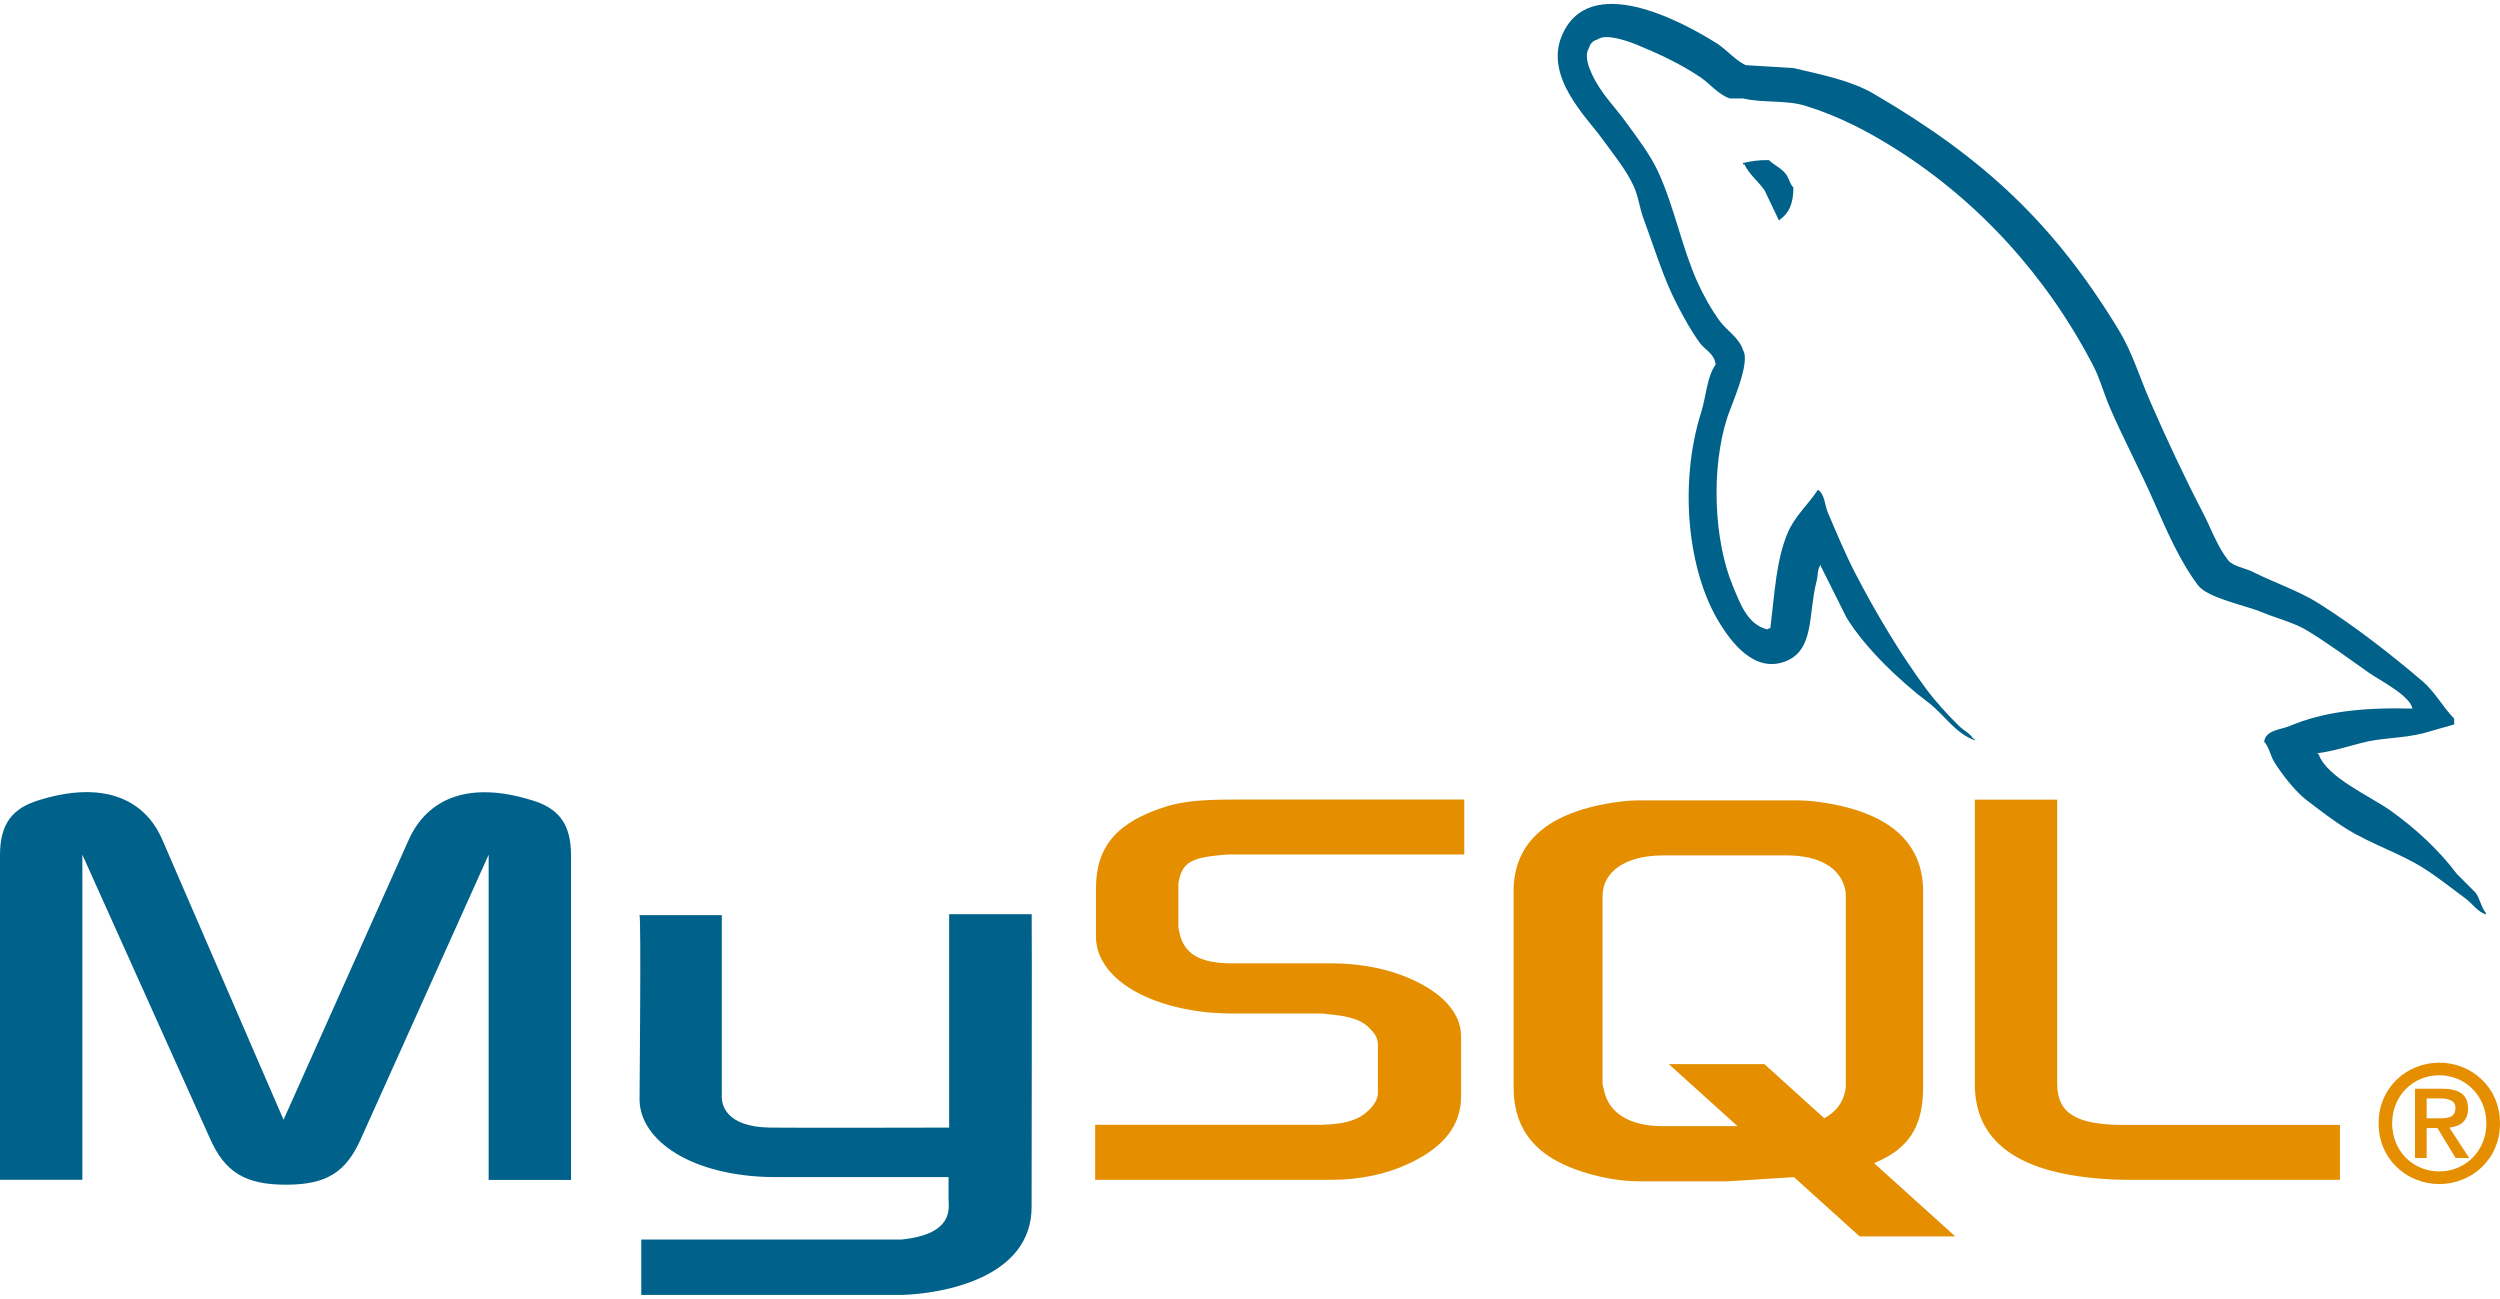
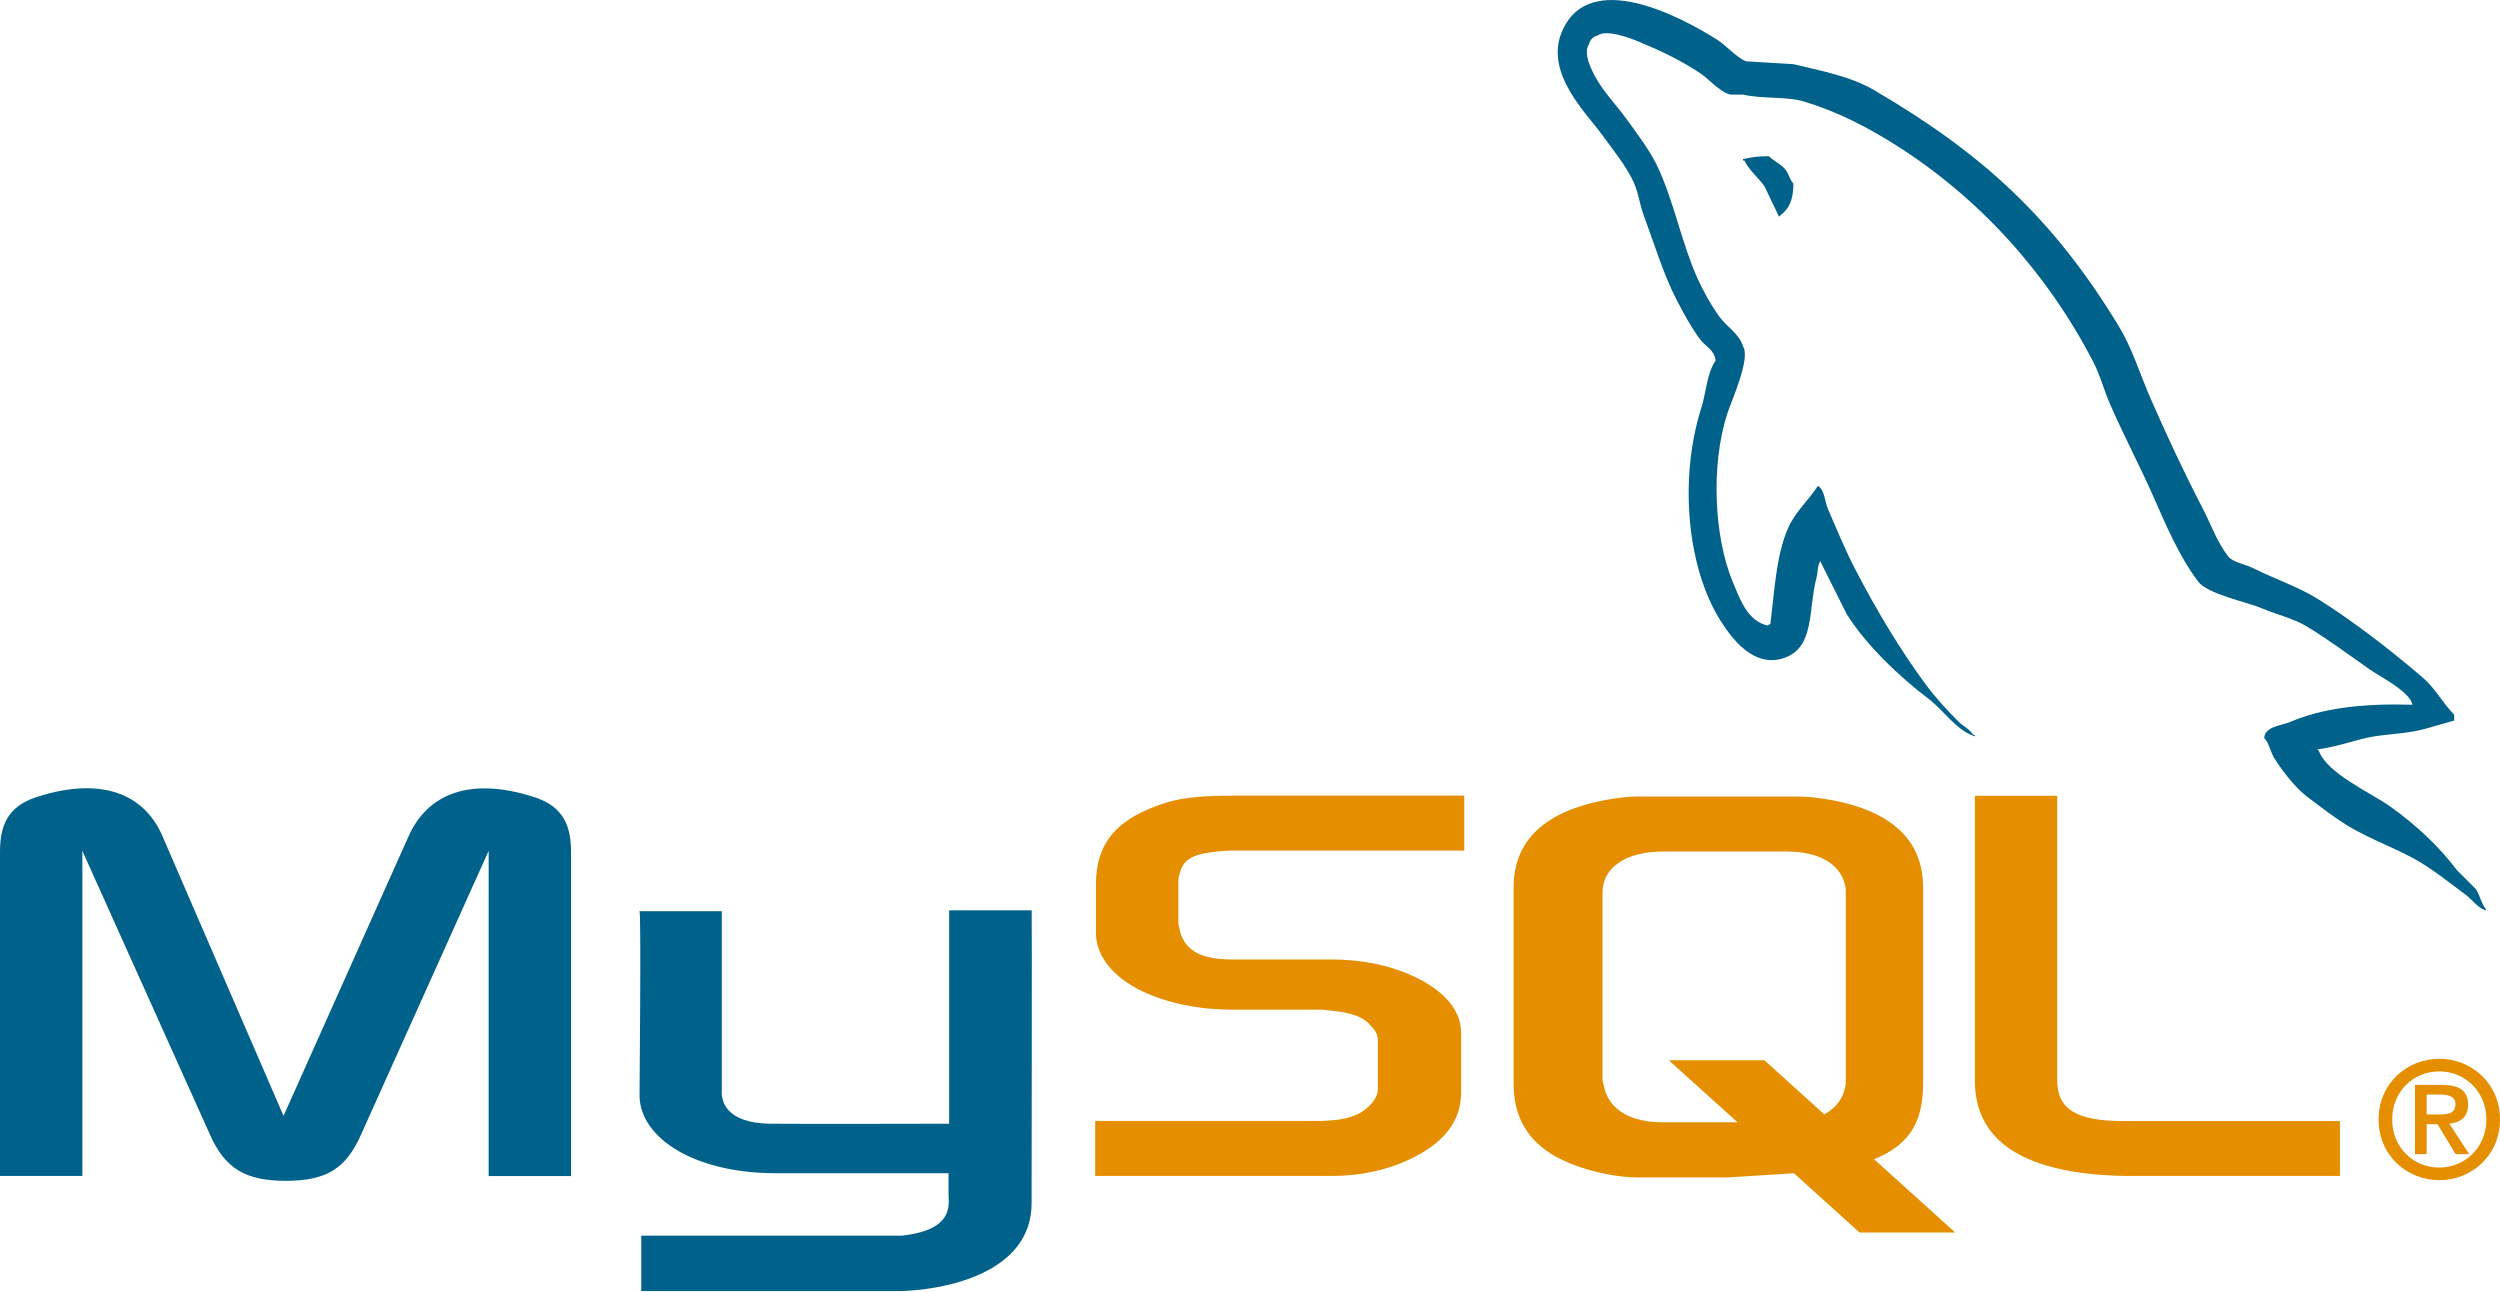
- <svg xmlns="http://www.w3.org/2000/svg" width="256" height="133" viewBox="0 0 204.8 105.765">
-   <path d="M0 96.334h6.747V69.7l10.445 23.227c1.232 2.8 2.92 3.806 6.228 3.806s4.93-.995 6.164-3.806L40.03 69.7v26.644h6.748v-26.6c0-2.595-1.04-3.85-3.18-4.498-5.125-1.6-8.564-.216-10.12 3.244l-10.25 22.923L13.3 68.48c-1.492-3.46-4.995-4.844-10.12-3.244C1.038 65.885 0 67.14 0 69.734v26.6zm52.386-21.686h6.745v14.68c-.063.798.256 2.67 3.952 2.727 1.886.03 14.554 0 14.672 0v-17.48h6.76c.03 0-.007 23.834-.006 23.936.037 5.878-7.294 7.155-10.672 7.254H52.533v-4.54l21.342-.001c4.342-.46 3.83-2.617 3.83-3.344v-1.77h-14.34c-6.672-.06-10.92-2.973-10.973-6.323-.005-.3.144-14.995-.004-15.14z" fill="#00618a" />
-   <path d="M89.716 96.334h19.398c2.27 0 4.477-.475 6.23-1.298 2.92-1.34 4.347-3.157 4.347-5.536v-4.93c0-1.947-1.622-3.763-4.8-4.974-1.687-.65-3.763-.995-5.774-.995h-8.175c-2.724 0-4.022-.822-4.346-2.638-.065-.216-.065-.4-.065-.606v-3.07c0-.173 0-.347.065-.563.324-1.384 1.038-1.774 3.438-2 .195 0 .454-.044.65-.044h19.268v-4.497h-18.944c-2.725 0-4.152.173-5.45.562C91.532 67 89.78 69 89.78 72.46v3.936c0 3.028 3.44 5.623 9.212 6.228.65.043 1.298.086 1.946.086h7.007c.26 0 .52 0 .714.044 2.14.173 3.05.562 3.698 1.34.4.4.52.78.52 1.2v3.936c0 .476-.324 1.082-.973 1.6-.584.52-1.557.865-2.855.952-.26 0-.454.043-.713.043h-18.62v4.498zm72.064-7.828c0 4.628 3.438 7.223 10.38 7.742a29.45 29.45 0 0 0 1.946.086h17.582v-4.498h-17.712c-3.957 0-5.45-.995-5.45-3.374v-23.27h-6.747v23.312zm-37.785.234V72.705c0-4.074 2.86-6.545 8.516-7.325a12.94 12.94 0 0 1 1.821-.13h12.807a13.87 13.87 0 0 1 1.886.13c5.656.78 8.516 3.25 8.516 7.325V88.74c0 3.305-1.215 5.074-4.015 6.227l6.646 6h-7.834l-5.377-4.854-5.413.343h-7.216c-1.235 0-2.535-.174-3.966-.564-4.3-1.17-6.37-3.424-6.37-7.152zm7.283-.4c0 .217.065.433.13.694.4 1.864 2.145 2.904 4.8 2.904h6.13l-5.63-5.083h7.834l4.9 4.433c.905-.482 1.5-1.22 1.7-2.167.065-.216.065-.433.065-.65V73.096c0-.173 0-.4-.065-.607-.4-1.733-2.146-2.73-4.746-2.73H136.22c-3 0-4.94 1.3-4.94 3.337v15.256z" fill="#e48e00" />
+ <svg xmlns="http://www.w3.org/2000/svg" class="svg-inline--fa" viewBox="0 0 204.8 105.765">
+   <path class="mysql" d="M0 96.334h6.747V69.7l10.445 23.227c1.232 2.8 2.92 3.806 6.228 3.806s4.93-.995 6.164-3.806L40.03 69.7v26.644h6.748v-26.6c0-2.595-1.04-3.85-3.18-4.498-5.125-1.6-8.564-.216-10.12 3.244l-10.25 22.923L13.3 68.48c-1.492-3.46-4.995-4.844-10.12-3.244C1.038 65.885 0 67.14 0 69.734v26.6zm52.386-21.686h6.745v14.68c-.063.798.256 2.67 3.952 2.727 1.886.03 14.554 0 14.672 0v-17.48h6.76c.03 0-.007 23.834-.006 23.936.037 5.878-7.294 7.155-10.672 7.254H52.533v-4.54l21.342-.001c4.342-.46 3.83-2.617 3.83-3.344v-1.77h-14.34c-6.672-.06-10.92-2.973-10.973-6.323-.005-.3.144-14.995-.004-15.14z" fill="#00618a" />
+   <path class="mysql" d="M89.716 96.334h19.398c2.27 0 4.477-.475 6.23-1.298 2.92-1.34 4.347-3.157 4.347-5.536v-4.93c0-1.947-1.622-3.763-4.8-4.974-1.687-.65-3.763-.995-5.774-.995h-8.175c-2.724 0-4.022-.822-4.346-2.638-.065-.216-.065-.4-.065-.606v-3.07c0-.173 0-.347.065-.563.324-1.384 1.038-1.774 3.438-2 .195 0 .454-.044.65-.044h19.268v-4.497h-18.944c-2.725 0-4.152.173-5.45.562C91.532 67 89.78 69 89.78 72.46v3.936c0 3.028 3.44 5.623 9.212 6.228.65.043 1.298.086 1.946.086h7.007c.26 0 .52 0 .714.044 2.14.173 3.05.562 3.698 1.34.4.4.52.78.52 1.2v3.936c0 .476-.324 1.082-.973 1.6-.584.52-1.557.865-2.855.952-.26 0-.454.043-.713.043h-18.62v4.498zm72.064-7.828c0 4.628 3.438 7.223 10.38 7.742a29.45 29.45 0 0 0 1.946.086h17.582v-4.498h-17.712c-3.957 0-5.45-.995-5.45-3.374v-23.27h-6.747v23.312zm-37.785.234V72.705c0-4.074 2.86-6.545 8.516-7.325a12.94 12.94 0 0 1 1.821-.13h12.807a13.87 13.87 0 0 1 1.886.13c5.656.78 8.516 3.25 8.516 7.325V88.74c0 3.305-1.215 5.074-4.015 6.227l6.646 6h-7.834l-5.377-4.854-5.413.343h-7.216c-1.235 0-2.535-.174-3.966-.564-4.3-1.17-6.37-3.424-6.37-7.152zm7.283-.4c0 .217.065.433.13.694.4 1.864 2.145 2.904 4.8 2.904h6.13l-5.63-5.083h7.834l4.9 4.433c.905-.482 1.5-1.22 1.7-2.167.065-.216.065-.433.065-.65V73.096c0-.173 0-.4-.065-.607-.4-1.733-2.146-2.73-4.746-2.73H136.22c-3 0-4.94 1.3-4.94 3.337v15.256z" fill="#e48e00" />
  <g fill="#00618a">
-     <path d="M197.624 57.73c-4.147-.112-7.316.273-10.024 1.415-.77.325-1.997.333-2.123 1.298.423.443.49 1.105.825 1.65.647 1.047 1.74 2.45 2.713 3.184 1.064.803 2.16 1.663 3.303 2.36 2.03 1.238 4.296 1.945 6.25 3.184 1.152.73 2.296 1.65 3.42 2.476.555.408.93 1.042 1.65 1.297v-.118c-.38-.483-.477-1.147-.825-1.65l-1.533-1.533c-1.5-2-3.402-3.737-5.425-5.19-1.613-1.158-5.224-2.722-5.897-4.6l-.118-.118c1.144-.13 2.483-.543 3.54-.825 1.773-.475 3.358-.353 5.19-.825l2.477-.708v-.472c-.926-.95-1.586-2.207-2.595-3.066-2.64-2.25-5.523-4.495-8.49-6.37-1.646-1.04-3.68-1.714-5.425-2.595-.587-.296-1.618-.45-2.005-.944-.916-1.168-1.415-2.65-2.122-4-1.48-2.85-2.934-5.964-4.246-8.963-.895-2.045-1.48-4.062-2.594-5.897-5.355-8.804-11.12-14.118-20.048-19.34-1.9-1.11-4.187-1.55-6.605-2.123l-3.892-.236c-.792-.33-1.616-1.3-2.36-1.77-2.958-1.87-10.545-5.933-12.736-.6-1.383 3.373 2.067 6.664 3.302 8.374.866 1.2 1.976 2.543 2.594 3.892.407.886.478 1.775.826 2.713.857 2.3 1.603 4.823 2.712 6.958.56 1.08 1.178 2.218 1.887 3.184.435.593 1.18.854 1.297 1.77-.728 1.02-.77 2.6-1.18 3.892-1.843 5.812-1.148 13.035 1.533 17.337.823 1.32 2.76 4.152 5.425 3.066 2.33-.95 1.8-3.89 2.477-6.486.15-.59.058-1.02.354-1.415v.118l2.123 4.245c1.57 2.53 4.36 5.175 6.722 6.96 1.225.925 2.2 2.525 3.774 3.066v-.118h-.118c-.307-.48-.787-.677-1.18-1.06-.923-.905-1.95-2.03-2.713-3.066-2.15-2.918-4.048-6.11-5.778-9.435-.826-1.587-1.545-3.338-2.24-4.953-.268-.623-.265-1.564-.825-1.887-.763 1.184-1.887 2.14-2.477 3.538-.944 2.234-1.066 4.958-1.415 7.784-.207.074-.115.023-.236.118-1.642-.396-2.22-2.087-2.83-3.538-1.544-3.67-1.83-9.576-.472-13.798.35-1.092 1.94-4.534 1.297-5.543-.307-1.007-1.32-1.6-1.887-2.36-.7-.95-1.402-2.204-1.887-3.302-1.264-2.86-1.854-6.07-3.184-8.963-.636-1.382-1.71-2.78-2.594-4-.978-1.36-2.073-2.364-2.83-4-.27-.585-.636-1.52-.236-2.123a.93.93 0 0 1 .708-.708c.684-.527 2.59.175 3.302.472 1.89.786 3.47 1.534 5.072 2.595.77.5 1.547 1.496 2.476 1.77h1.06c1.66.382 3.52.12 5.07.59 2.742.833 5.198 2.13 7.43 3.538 6.798 4.292 12.355 10.402 16.157 17.7.612 1.173.876 2.294 1.415 3.538 1.087 2.5 2.456 5.093 3.538 7.547 1.08 2.45 2.13 4.92 3.656 6.958.802 1.07 3.9 1.646 5.307 2.24.987.417 2.603.852 3.538 1.415 1.785 1.077 3.515 2.36 5.19 3.54.837.59 3.41 1.883 3.538 2.948z" />
-     <path d="M144.91 12.798c-.865-.016-1.476.094-2.123.236v.118h.118c.412.848 1.14 1.393 1.65 2.123l1.18 2.476.118-.118c.73-.515 1.065-1.338 1.06-2.595-.293-.308-.336-.694-.59-1.062-.337-.49-1-.768-1.415-1.18z" fill-rule="evenodd" />
+     <path class="mysql" d="M197.624 57.73c-4.147-.112-7.316.273-10.024 1.415-.77.325-1.997.333-2.123 1.298.423.443.49 1.105.825 1.65.647 1.047 1.74 2.45 2.713 3.184 1.064.803 2.16 1.663 3.303 2.36 2.03 1.238 4.296 1.945 6.25 3.184 1.152.73 2.296 1.65 3.42 2.476.555.408.93 1.042 1.65 1.297v-.118c-.38-.483-.477-1.147-.825-1.65l-1.533-1.533c-1.5-2-3.402-3.737-5.425-5.19-1.613-1.158-5.224-2.722-5.897-4.6l-.118-.118c1.144-.13 2.483-.543 3.54-.825 1.773-.475 3.358-.353 5.19-.825l2.477-.708v-.472c-.926-.95-1.586-2.207-2.595-3.066-2.64-2.25-5.523-4.495-8.49-6.37-1.646-1.04-3.68-1.714-5.425-2.595-.587-.296-1.618-.45-2.005-.944-.916-1.168-1.415-2.65-2.122-4-1.48-2.85-2.934-5.964-4.246-8.963-.895-2.045-1.48-4.062-2.594-5.897-5.355-8.804-11.12-14.118-20.048-19.34-1.9-1.11-4.187-1.55-6.605-2.123l-3.892-.236c-.792-.33-1.616-1.3-2.36-1.77-2.958-1.87-10.545-5.933-12.736-.6-1.383 3.373 2.067 6.664 3.302 8.374.866 1.2 1.976 2.543 2.594 3.892.407.886.478 1.775.826 2.713.857 2.3 1.603 4.823 2.712 6.958.56 1.08 1.178 2.218 1.887 3.184.435.593 1.18.854 1.297 1.77-.728 1.02-.77 2.6-1.18 3.892-1.843 5.812-1.148 13.035 1.533 17.337.823 1.32 2.76 4.152 5.425 3.066 2.33-.95 1.8-3.89 2.477-6.486.15-.59.058-1.02.354-1.415v.118l2.123 4.245c1.57 2.53 4.36 5.175 6.722 6.96 1.225.925 2.2 2.525 3.774 3.066v-.118h-.118c-.307-.48-.787-.677-1.18-1.06-.923-.905-1.95-2.03-2.713-3.066-2.15-2.918-4.048-6.11-5.778-9.435-.826-1.587-1.545-3.338-2.24-4.953-.268-.623-.265-1.564-.825-1.887-.763 1.184-1.887 2.14-2.477 3.538-.944 2.234-1.066 4.958-1.415 7.784-.207.074-.115.023-.236.118-1.642-.396-2.22-2.087-2.83-3.538-1.544-3.67-1.83-9.576-.472-13.798.35-1.092 1.94-4.534 1.297-5.543-.307-1.007-1.32-1.6-1.887-2.36-.7-.95-1.402-2.204-1.887-3.302-1.264-2.86-1.854-6.07-3.184-8.963-.636-1.382-1.71-2.78-2.594-4-.978-1.36-2.073-2.364-2.83-4-.27-.585-.636-1.52-.236-2.123a.93.93 0 0 1 .708-.708c.684-.527 2.59.175 3.302.472 1.89.786 3.47 1.534 5.072 2.595.77.5 1.547 1.496 2.476 1.77h1.06c1.66.382 3.52.12 5.07.59 2.742.833 5.198 2.13 7.43 3.538 6.798 4.292 12.355 10.402 16.157 17.7.612 1.173.876 2.294 1.415 3.538 1.087 2.5 2.456 5.093 3.538 7.547 1.08 2.45 2.13 4.92 3.656 6.958.802 1.07 3.9 1.646 5.307 2.24.987.417 2.603.852 3.538 1.415 1.785 1.077 3.515 2.36 5.19 3.54.837.59 3.41 1.883 3.538 2.948z" />
+     <path class="mysql" d="M144.91 12.798c-.865-.016-1.476.094-2.123.236v.118h.118c.412.848 1.14 1.393 1.65 2.123l1.18 2.476.118-.118c.73-.515 1.065-1.338 1.06-2.595-.293-.308-.336-.694-.59-1.062-.337-.49-1-.768-1.415-1.18z" fill-rule="evenodd" />
  </g>
-   <path d="M194.855 91.708c0 2.97 2.347 4.972 4.972 4.972s4.972-2.002 4.972-4.972-2.347-4.972-4.972-4.972-4.972 2.002-4.972 4.972zm8.83 0c0 2.254-1.723 3.938-3.86 3.938-2.16 0-3.86-1.684-3.86-3.938s1.698-3.938 3.86-3.938c2.135 0 3.86 1.684 3.86 3.938zm-2.52 2.838h1.113l-1.63-2.492c.875-.093 1.537-.518 1.537-1.552 0-1.154-.73-1.63-2.134-1.63h-2.215v5.675h.955v-2.453h.888l1.485 2.453zm-2.374-3.25v-1.63h1.1c.57 0 1.26.106 1.26.77 0 .795-.623.862-1.34.862h-1.02z" fill="#e48e00" fill-rule="evenodd" />
+   <path class="mysql" d="M194.855 91.708c0 2.97 2.347 4.972 4.972 4.972s4.972-2.002 4.972-4.972-2.347-4.972-4.972-4.972-4.972 2.002-4.972 4.972zm8.83 0c0 2.254-1.723 3.938-3.86 3.938-2.16 0-3.86-1.684-3.86-3.938s1.698-3.938 3.86-3.938c2.135 0 3.86 1.684 3.86 3.938zm-2.52 2.838h1.113l-1.63-2.492c.875-.093 1.537-.518 1.537-1.552 0-1.154-.73-1.63-2.134-1.63h-2.215v5.675h.955v-2.453h.888l1.485 2.453zm-2.374-3.25v-1.63h1.1c.57 0 1.26.106 1.26.77 0 .795-.623.862-1.34.862h-1.02z" fill="#e48e00" fill-rule="evenodd" />
</svg>
